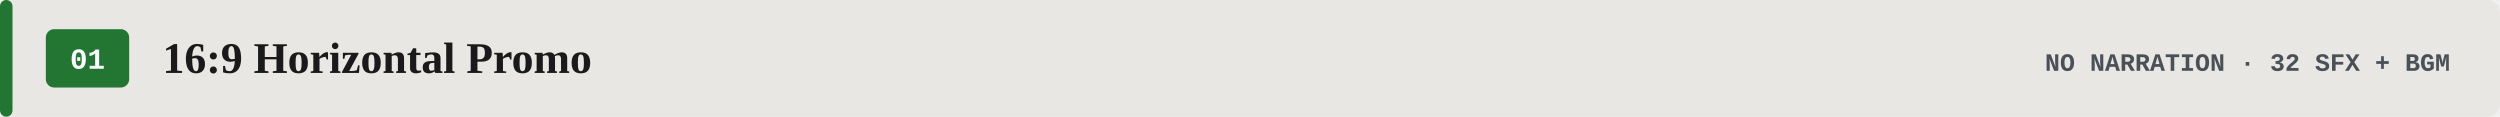
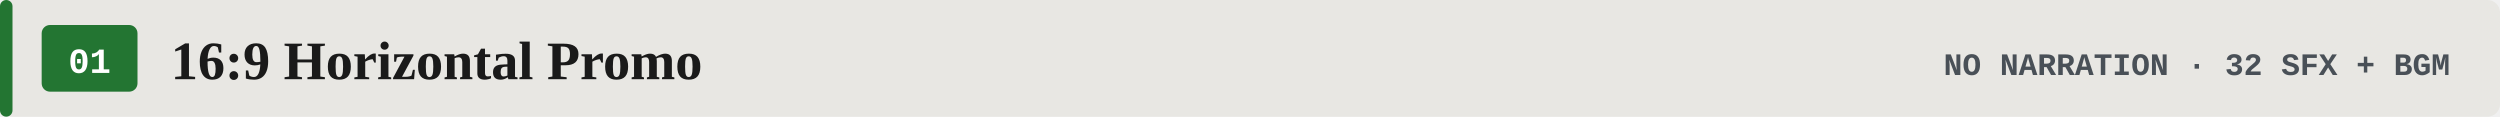
<svg xmlns="http://www.w3.org/2000/svg" viewBox="0 0 1200 56" width="100%" role="img" aria-labelledby="t">
  <rect width="1200" height="56" rx="6" fill="#e8e7e3" />
  <rect x="0" y="0" width="6" height="56" rx="3" fill="#237532" />
-   <rect x="22" y="14" width="40" height="28" rx="4" fill="#237532" />
-   <text x="42" y="33" fill="#ffffff" font-family="ui-monospace, SFMono-Regular, Menlo, Consolas, 'Liberation Mono', monospace" font-size="14" font-weight="700" text-anchor="middle">01</text>
-   <text x="78" y="35" fill="#1a1a1a" font-family="Georgia, 'Times New Roman', 'Songti SC', 'SimSun', serif" font-size="21" font-weight="700">16:9 Horizontal Promo</text>
-   <text x="1176" y="34" fill="#495057" font-family="ui-monospace, SFMono-Regular, Menlo, Consolas, 'Liberation Mono', monospace" font-size="12" font-weight="600" text-anchor="end">NO NARRATION · 32 SFX + BGM</text>
+   <rect x="20" y="12" width="46" height="32" rx="4" fill="#237532" />
+   <text x="43" y="35" fill="#ffffff" font-family="ui-monospace, SFMono-Regular, Menlo, Consolas, 'Liberation Mono', monospace" font-size="17" font-weight="700" text-anchor="middle">01</text>
+   <text x="82" y="38" fill="#1a1a1a" font-family="Georgia, 'Times New Roman', 'Songti SC', 'SimSun', serif" font-size="26" font-weight="700">16:9 Horizontal Promo</text>
+   <text x="1176" y="36" fill="#495057" font-family="ui-monospace, SFMono-Regular, Menlo, Consolas, 'Liberation Mono', monospace" font-size="15" font-weight="600" text-anchor="end">NO NARRATION · 32 SFX + BGM</text>
</svg>
